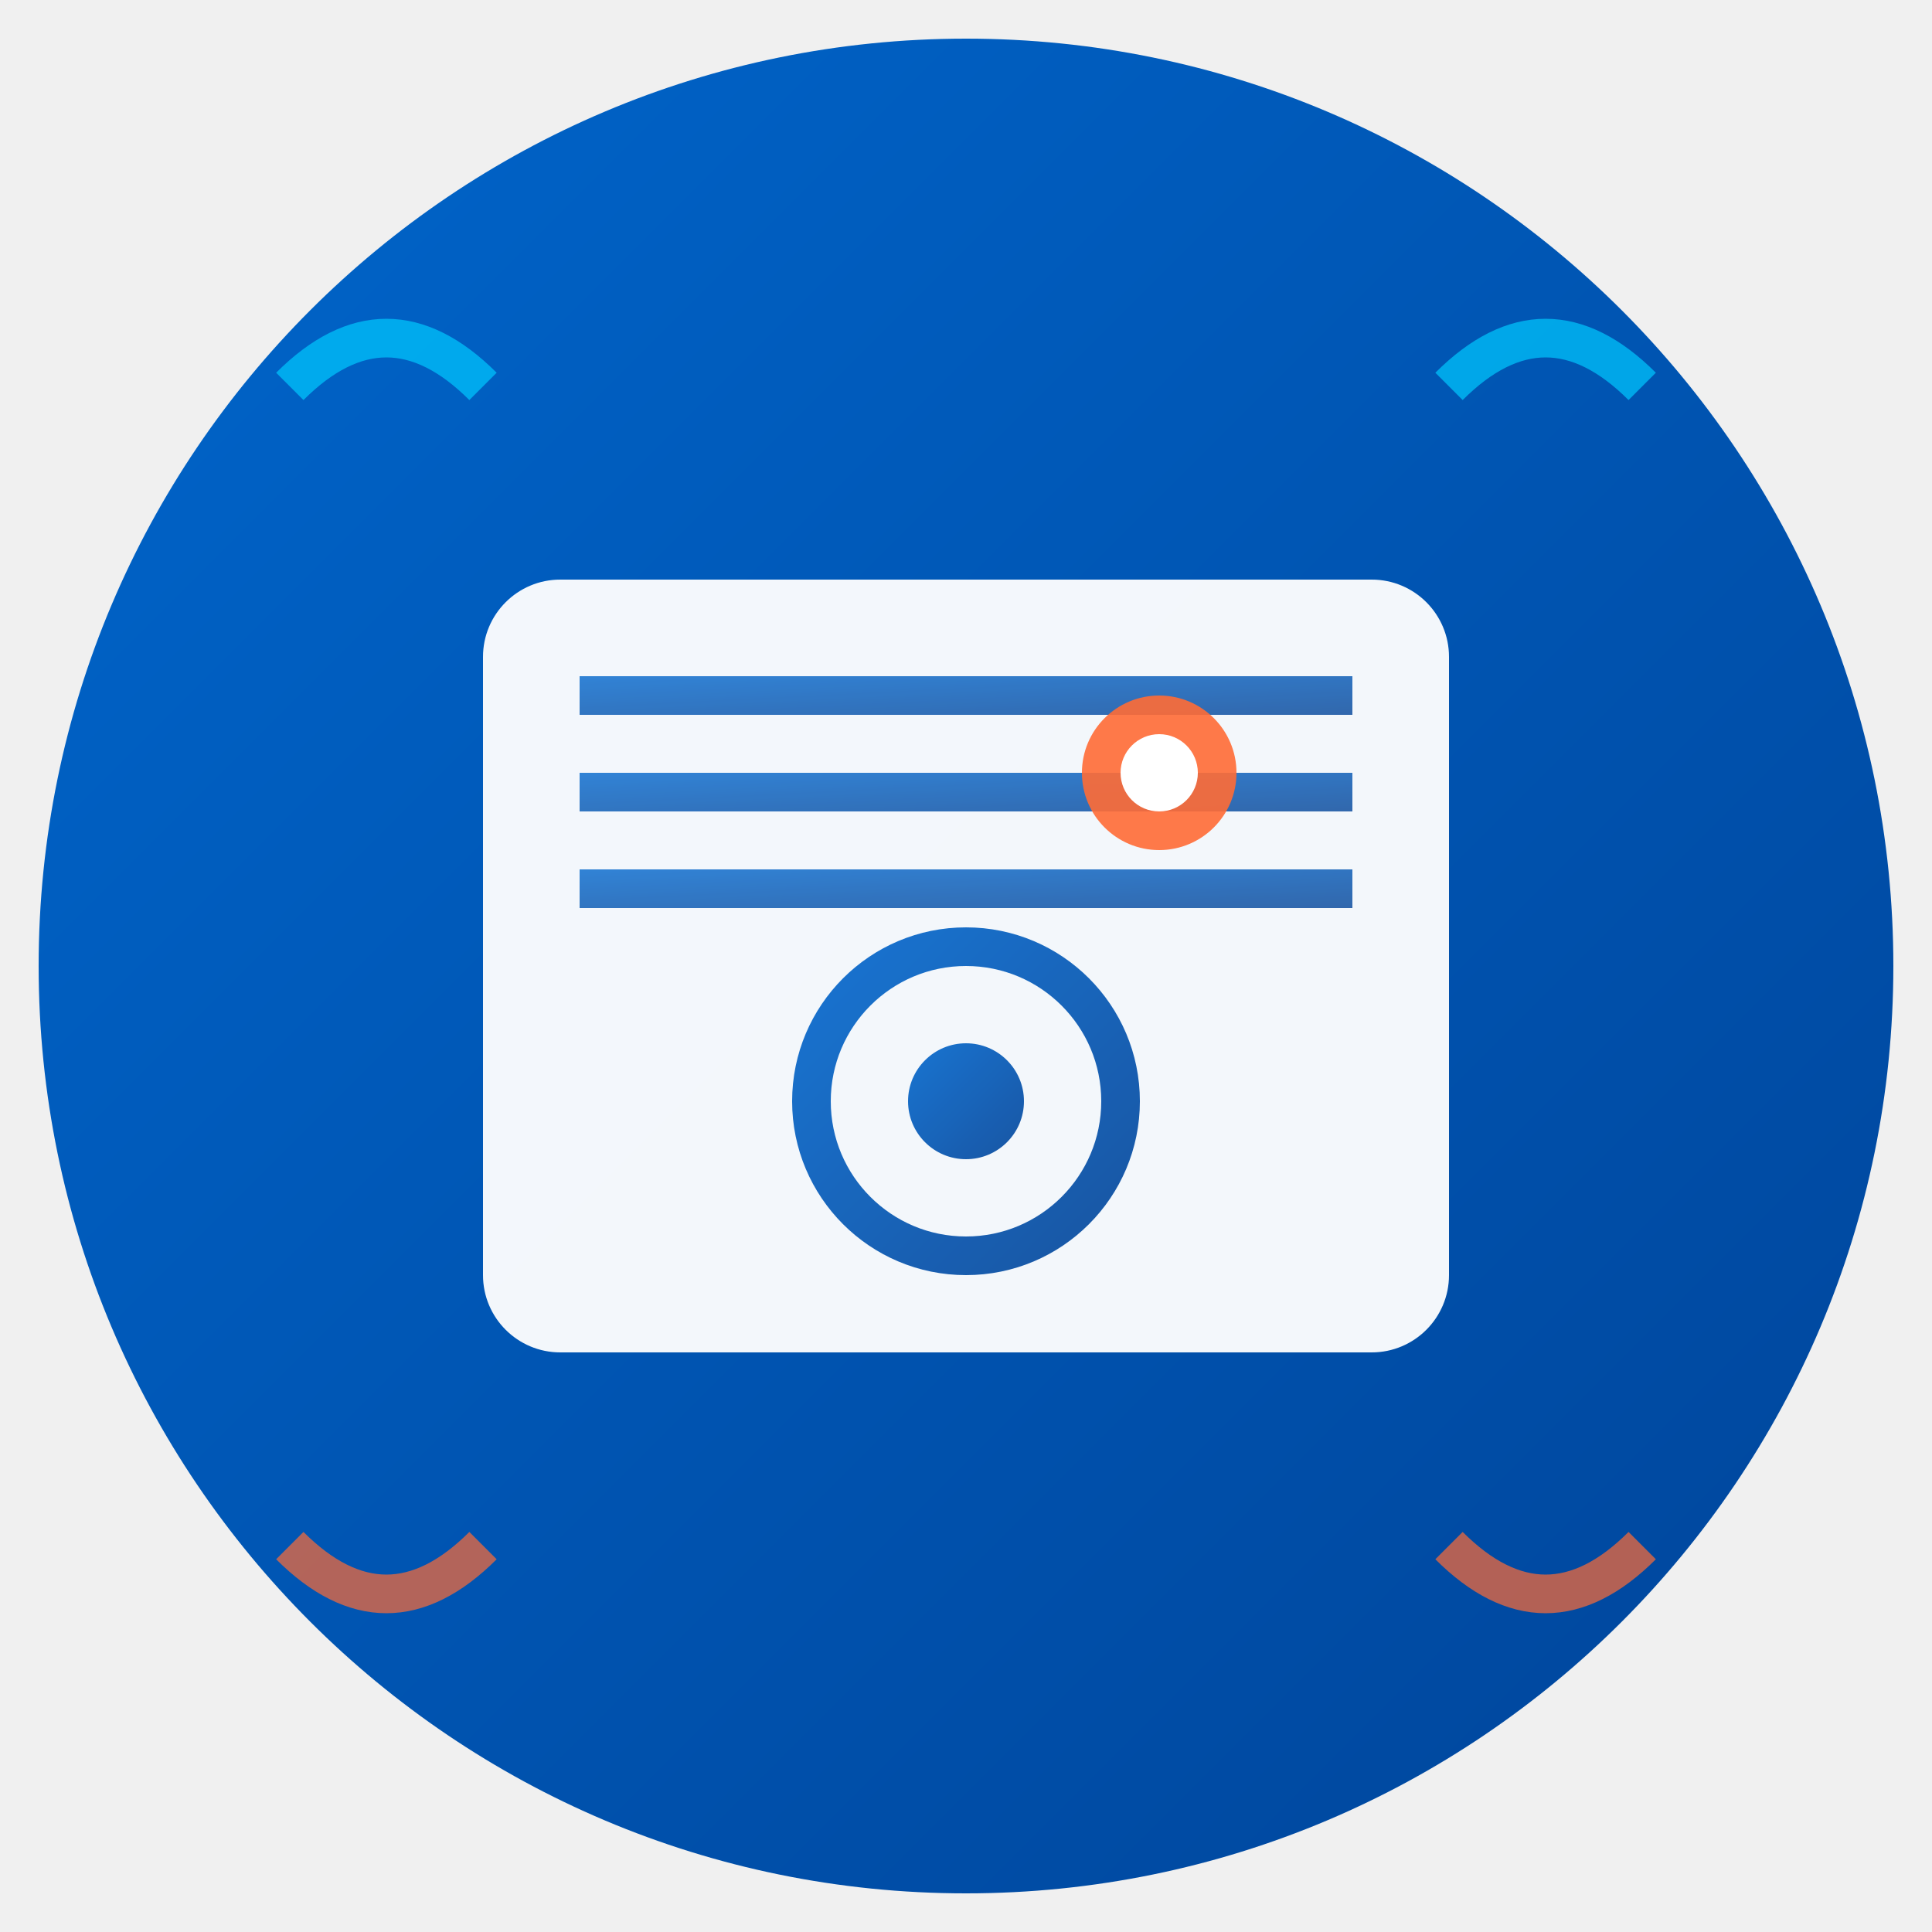
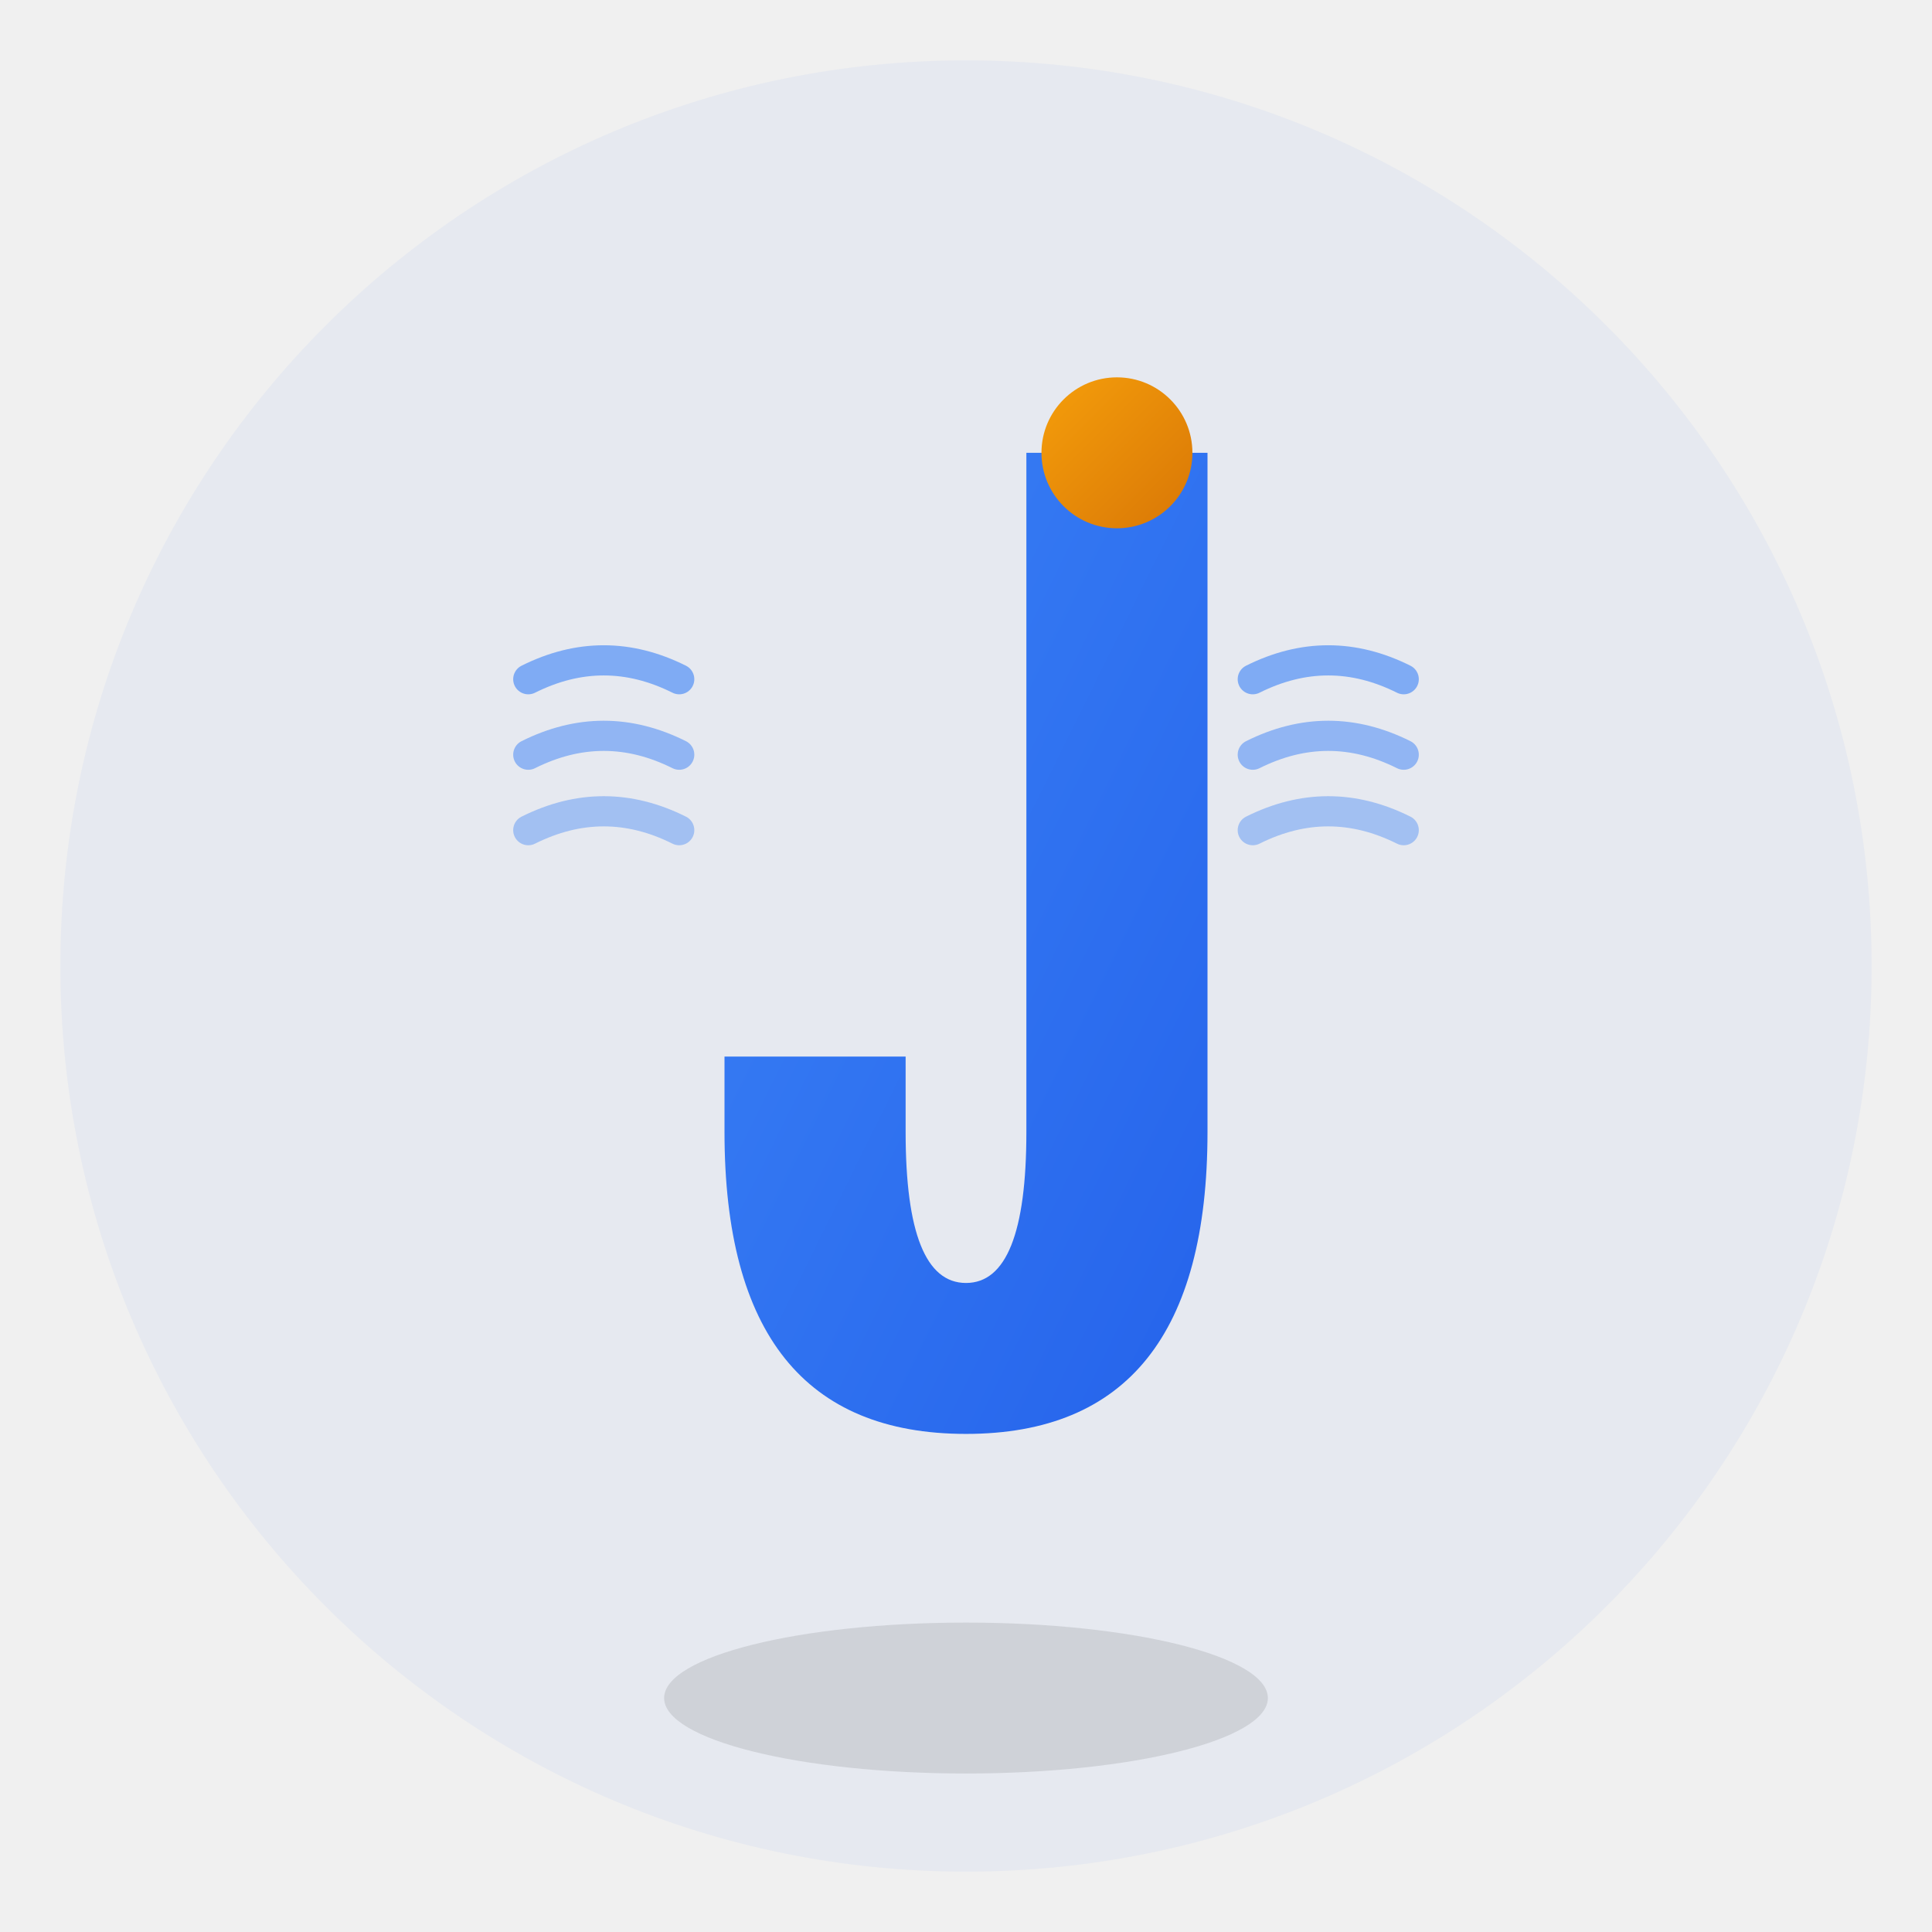
- <svg xmlns="http://www.w3.org/2000/svg" viewBox="0 0 100 100">
+ <svg xmlns="http://www.w3.org/2000/svg" width="512" height="512" viewBox="0 0 512 512">
+   <circle cx="256" cy="256" r="240" fill="rgba(37, 99, 235, 0.05)" stroke="none" />
  <defs>
-     <linearGradient id="light-gradient" x1="0%" y1="0%" x2="100%" y2="100%">
-       <stop offset="0%" style="stop-color:#0066CC;stop-opacity:1" />
-       <stop offset="100%" style="stop-color:#004499;stop-opacity:1" />
+     <linearGradient id="blueGradient" x1="0%" y1="0%" x2="100%" y2="100%">
+       <stop offset="0%" style="stop-color:#3B82F6;stop-opacity:1" />
+       <stop offset="100%" style="stop-color:#2563EB;stop-opacity:1" />
    </linearGradient>
-     <linearGradient id="dark-gradient" x1="0%" y1="0%" x2="100%" y2="100%">
-       <stop offset="0%" style="stop-color:#66B2FF;stop-opacity:1" />
-       <stop offset="100%" style="stop-color:#3399FF;stop-opacity:1" />
+     <linearGradient id="accentGradient" x1="0%" y1="0%" x2="100%" y2="100%">
+       <stop offset="0%" style="stop-color:#F59E0B;stop-opacity:1" />
+       <stop offset="100%" style="stop-color:#D97706;stop-opacity:1" />
    </linearGradient>
-     <filter id="drop-shadow" x="-50%" y="-50%" width="200%" height="200%">
-       <feDropShadow dx="0" dy="2" stdDeviation="2" flood-color="rgba(0,0,0,0.3)" />
-     </filter>
  </defs>
-   <circle cx="50" cy="50" r="48" fill="url(#light-gradient)" stroke="none" />
-   <rect x="25" y="30" width="50" height="40" rx="4" fill="white" opacity="0.95" />
-   <rect x="30" y="35" width="40" height="2" fill="url(#light-gradient)" opacity="0.8" />
-   <rect x="30" y="40" width="40" height="2" fill="url(#light-gradient)" opacity="0.8" />
-   <rect x="30" y="45" width="40" height="2" fill="url(#light-gradient)" opacity="0.8" />
-   <circle cx="50" cy="57" r="8" fill="none" stroke="url(#light-gradient)" stroke-width="2" opacity="0.9" />
-   <circle cx="50" cy="57" r="3" fill="url(#light-gradient)" opacity="0.9" />
-   <circle cx="60" cy="40" r="4" fill="#FF6B35" opacity="0.9" />
-   <circle cx="60" cy="40" r="2" fill="white" />
-   <path d="M 15 20 Q 20 15 25 20" stroke="#00C9FF" stroke-width="2" fill="none" opacity="0.7" />
-   <path d="M 75 20 Q 80 15 85 20" stroke="#00C9FF" stroke-width="2" fill="none" opacity="0.7" />
-   <path d="M 15 80 Q 20 85 25 80" stroke="#FF6B35" stroke-width="2" fill="none" opacity="0.7" />
-   <path d="M 75 80 Q 80 85 85 80" stroke="#FF6B35" stroke-width="2" fill="none" opacity="0.7" />
-   <style>
-     @media (prefers-color-scheme: dark) {
-       circle:first-of-type {
-         fill: url(#dark-gradient);
-       }
-       rect {
-         fill: rgba(255,255,255,0.9);
-       }
-       rect:nth-of-type(2), rect:nth-of-type(3), rect:nth-of-type(4) {
-         fill: url(#dark-gradient);
-       }
-       circle:nth-of-type(2) {
-         stroke: url(#dark-gradient);
-       }
-       circle:nth-of-type(3) {
-         fill: url(#dark-gradient);
-       }
-     }
-   </style>
+   <path d="M 320 120 L 320 300 Q 320 380 256 380 Q 192 380 192 300 L 192 280 L 240 280 L 240 300 Q 240 340 256 340 Q 272 340 272 300 L 272 120 Z" fill="url(#blueGradient)" />
+   <path d="M 140 180 Q 160 170 180 180" stroke="#3B82F6" stroke-width="8" fill="none" stroke-linecap="round" opacity="0.6" />
+   <path d="M 140 200 Q 160 190 180 200" stroke="#3B82F6" stroke-width="8" fill="none" stroke-linecap="round" opacity="0.5" />
+   <path d="M 140 220 Q 160 210 180 220" stroke="#3B82F6" stroke-width="8" fill="none" stroke-linecap="round" opacity="0.4" />
+   <path d="M 332 180 Q 352 170 372 180" stroke="#3B82F6" stroke-width="8" fill="none" stroke-linecap="round" opacity="0.6" />
+   <path d="M 332 200 Q 352 190 372 200" stroke="#3B82F6" stroke-width="8" fill="none" stroke-linecap="round" opacity="0.5" />
+   <path d="M 332 220 Q 352 210 372 220" stroke="#3B82F6" stroke-width="8" fill="none" stroke-linecap="round" opacity="0.4" />
+   <circle cx="296" cy="120" r="20" fill="url(#accentGradient)" />
+   <ellipse cx="256" cy="450" rx="80" ry="20" fill="rgba(0,0,0,0.1)" />
</svg>
